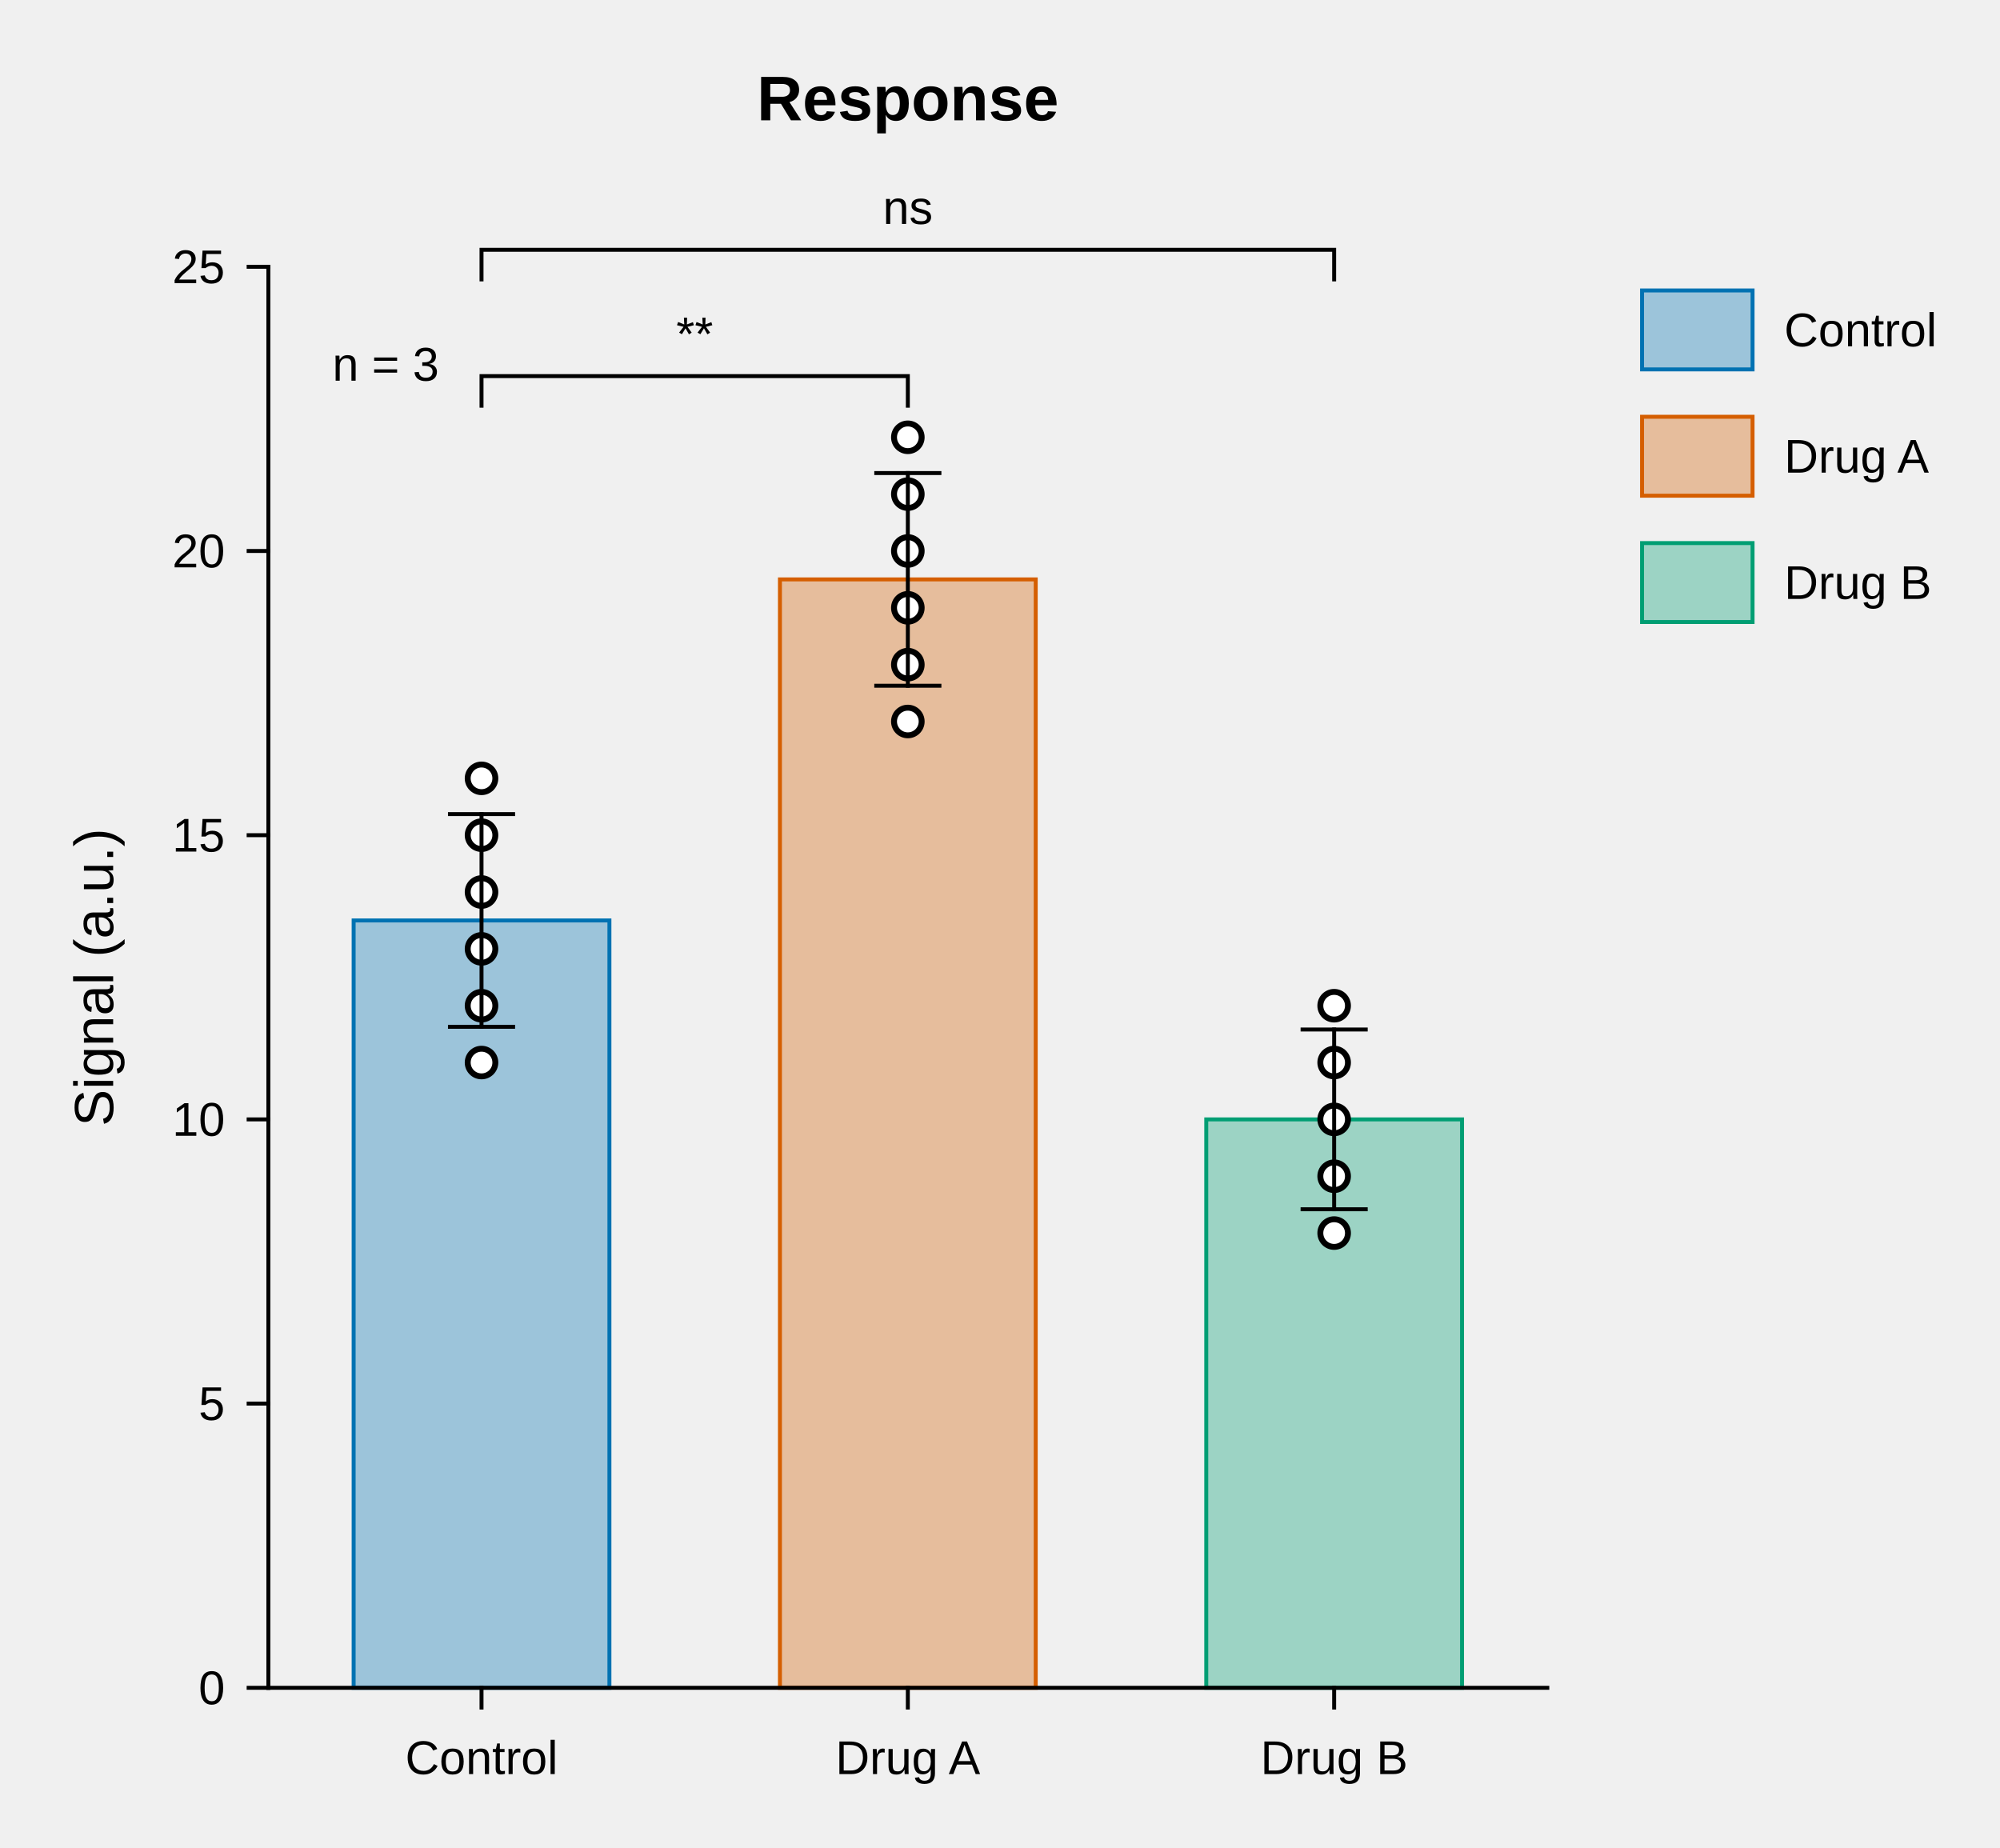
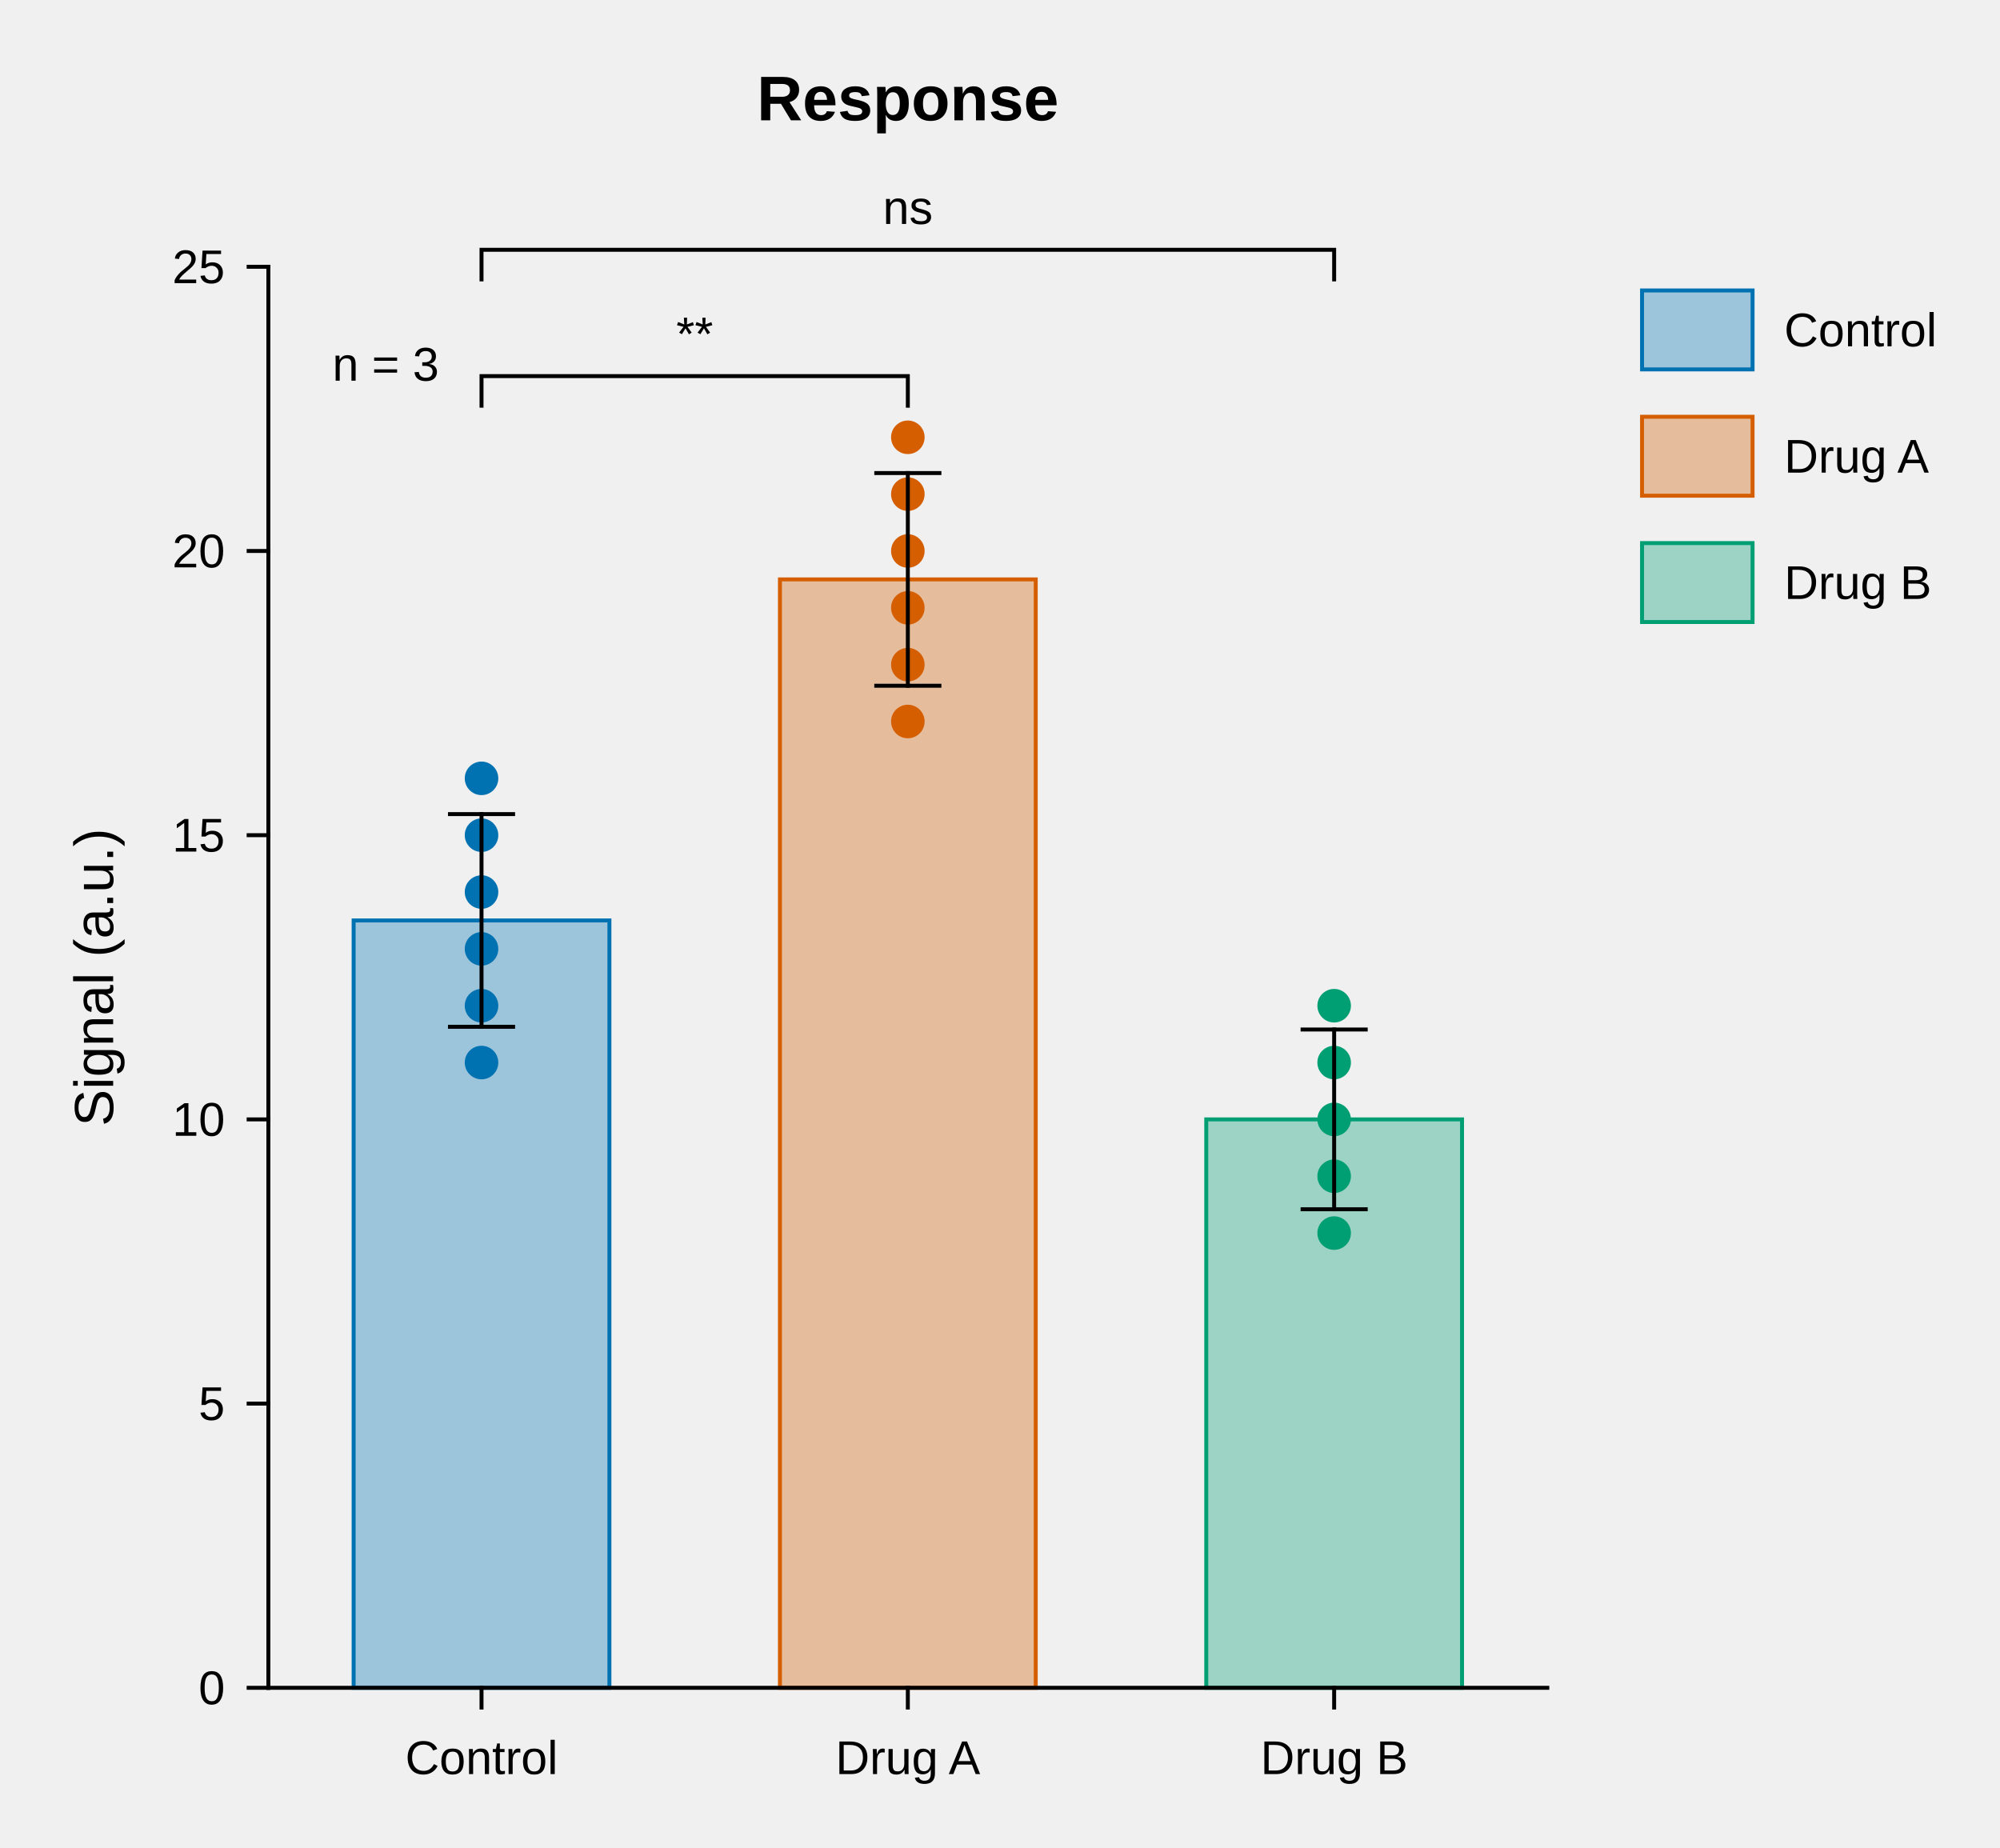
<svg xmlns="http://www.w3.org/2000/svg" width="253.336pt" height="233.994pt" viewBox="0 0 253.336 233.994">
  <g data-id="graph">
    <g data-id="title">
      <text fill="#000000" xml:space="preserve">
        <tspan x="95.877" y="15.242" font-family="'PS Liberation Sans', 'Liberation Sans', Arial, Helvetica, sans-serif" font-size="8" font-weight="bold">Response</tspan>
      </text>
    </g>
    <g data-id="series">
      <g data-id="layer/bars">
        <g data-id="series/a/bar">
          <rect x="44.794" y="116.591" width="32.4" height="97.2" fill="#0072b2" fill-opacity="0.35" stroke="#0072b2" stroke-width="0.5" />
        </g>
        <g data-id="series/b/bar">
          <rect x="98.794" y="73.391" width="32.4" height="140.4" fill="#d55e00" fill-opacity="0.35" stroke="#d55e00" stroke-width="0.5" />
        </g>
        <g data-id="series/c/bar">
          <rect x="152.794" y="141.791" width="32.4" height="72" fill="#009e73" fill-opacity="0.35" stroke="#009e73" stroke-width="0.5" />
        </g>
      </g>
      <g data-id="layer/points">
        <g data-id="series/a/point/0">
-           <path d="M59.244,127.391a1.75,1.75 0 1,0 3.5,0a1.75,1.75 0 1,0 -3.5,0Z" fill="#ffffff" stroke="#000000" stroke-width="0.75" />
+           <path d="M59.244,127.391a1.75,1.75 0 1,0 3.5,0a1.75,1.75 0 1,0 -3.5,0Z" fill="#0072b2" stroke="#0072b2" stroke-width="0.75" />
        </g>
        <g data-id="series/a/point/1">
-           <path d="M59.244,105.791a1.75,1.75 0 1,0 3.5,0a1.75,1.75 0 1,0 -3.5,0Z" fill="#ffffff" stroke="#000000" stroke-width="0.75" />
+           <path d="M59.244,105.791a1.75,1.75 0 1,0 3.5,0a1.75,1.75 0 1,0 -3.5,0Z" fill="#0072b2" stroke="#0072b2" stroke-width="0.75" />
        </g>
        <g data-id="series/a/point/2">
-           <path d="M59.244,134.591a1.75,1.75 0 1,0 3.5,0a1.75,1.75 0 1,0 -3.5,0Z" fill="#ffffff" stroke="#000000" stroke-width="0.75" />
+           <path d="M59.244,134.591a1.75,1.75 0 1,0 3.5,0a1.75,1.75 0 1,0 -3.5,0Z" fill="#0072b2" stroke="#0072b2" stroke-width="0.75" />
        </g>
        <g data-id="series/a/point/3">
-           <path d="M59.244,112.991a1.75,1.75 0 1,0 3.5,0a1.75,1.75 0 1,0 -3.5,0Z" fill="#ffffff" stroke="#000000" stroke-width="0.75" />
+           <path d="M59.244,112.991a1.75,1.75 0 1,0 3.5,0a1.75,1.75 0 1,0 -3.5,0Z" fill="#0072b2" stroke="#0072b2" stroke-width="0.75" />
        </g>
        <g data-id="series/a/point/4">
-           <path d="M59.244,120.191a1.75,1.75 0 1,0 3.5,0a1.75,1.75 0 1,0 -3.5,0Z" fill="#ffffff" stroke="#000000" stroke-width="0.75" />
+           <path d="M59.244,120.191a1.75,1.75 0 1,0 3.5,0a1.75,1.75 0 1,0 -3.5,0Z" fill="#0072b2" stroke="#0072b2" stroke-width="0.75" />
        </g>
        <g data-id="series/a/point/5">
-           <path d="M59.244,98.591a1.75,1.75 0 1,0 3.5,0a1.75,1.75 0 1,0 -3.5,0Z" fill="#ffffff" stroke="#000000" stroke-width="0.75" />
+           <path d="M59.244,98.591a1.75,1.75 0 1,0 3.5,0a1.75,1.75 0 1,0 -3.5,0Z" fill="#0072b2" stroke="#0072b2" stroke-width="0.75" />
        </g>
        <g data-id="series/b/point/0">
-           <path d="M113.244,84.191a1.75,1.75 0 1,0 3.5,0a1.75,1.75 0 1,0 -3.5,0Z" fill="#ffffff" stroke="#000000" stroke-width="0.75" />
+           <path d="M113.244,84.191a1.75,1.75 0 1,0 3.5,0a1.75,1.75 0 1,0 -3.5,0Z" fill="#d55e00" stroke="#d55e00" stroke-width="0.75" />
        </g>
        <g data-id="series/b/point/1">
-           <path d="M113.244,62.591a1.75,1.75 0 1,0 3.5,0a1.75,1.75 0 1,0 -3.5,0Z" fill="#ffffff" stroke="#000000" stroke-width="0.75" />
+           <path d="M113.244,62.591a1.75,1.75 0 1,0 3.5,0a1.75,1.75 0 1,0 -3.5,0Z" fill="#d55e00" stroke="#d55e00" stroke-width="0.75" />
        </g>
        <g data-id="series/b/point/2">
-           <path d="M113.244,91.391a1.75,1.75 0 1,0 3.5,0a1.75,1.75 0 1,0 -3.5,0Z" fill="#ffffff" stroke="#000000" stroke-width="0.75" />
+           <path d="M113.244,91.391a1.75,1.75 0 1,0 3.5,0a1.75,1.75 0 1,0 -3.5,0Z" fill="#d55e00" stroke="#d55e00" stroke-width="0.75" />
        </g>
        <g data-id="series/b/point/3">
-           <path d="M113.244,55.391a1.75,1.75 0 1,0 3.5,0a1.75,1.75 0 1,0 -3.5,0Z" fill="#ffffff" stroke="#000000" stroke-width="0.75" />
+           <path d="M113.244,55.391a1.75,1.75 0 1,0 3.5,0a1.75,1.75 0 1,0 -3.5,0Z" fill="#d55e00" stroke="#d55e00" stroke-width="0.75" />
        </g>
        <g data-id="series/b/point/4">
-           <path d="M113.244,69.791a1.75,1.75 0 1,0 3.5,0a1.75,1.75 0 1,0 -3.5,0Z" fill="#ffffff" stroke="#000000" stroke-width="0.75" />
+           <path d="M113.244,69.791a1.75,1.75 0 1,0 3.5,0a1.75,1.75 0 1,0 -3.5,0Z" fill="#d55e00" stroke="#d55e00" stroke-width="0.75" />
        </g>
        <g data-id="series/b/point/5">
-           <path d="M113.244,76.991a1.75,1.75 0 1,0 3.5,0a1.75,1.75 0 1,0 -3.5,0Z" fill="#ffffff" stroke="#000000" stroke-width="0.75" />
+           <path d="M113.244,76.991a1.75,1.75 0 1,0 3.5,0a1.75,1.75 0 1,0 -3.5,0Z" fill="#d55e00" stroke="#d55e00" stroke-width="0.75" />
        </g>
        <g data-id="series/c/point/0">
-           <path d="M167.244,148.991a1.75,1.75 0 1,0 3.5,0a1.75,1.75 0 1,0 -3.5,0Z" fill="#ffffff" stroke="#000000" stroke-width="0.75" />
+           <path d="M167.244,148.991a1.75,1.75 0 1,0 3.5,0a1.75,1.75 0 1,0 -3.5,0Z" fill="#009e73" stroke="#009e73" stroke-width="0.75" />
        </g>
        <g data-id="series/c/point/1">
-           <path d="M167.244,134.591a1.75,1.75 0 1,0 3.5,0a1.75,1.75 0 1,0 -3.5,0Z" fill="#ffffff" stroke="#000000" stroke-width="0.75" />
+           <path d="M167.244,134.591a1.75,1.75 0 1,0 3.5,0a1.75,1.75 0 1,0 -3.5,0Z" fill="#009e73" stroke="#009e73" stroke-width="0.75" />
        </g>
        <g data-id="series/c/point/2">
-           <path d="M167.244,141.791a1.75,1.75 0 1,0 3.5,0a1.75,1.75 0 1,0 -3.5,0Z" fill="#ffffff" stroke="#000000" stroke-width="0.75" />
+           <path d="M167.244,141.791a1.75,1.75 0 1,0 3.5,0a1.75,1.75 0 1,0 -3.5,0Z" fill="#009e73" stroke="#009e73" stroke-width="0.75" />
        </g>
        <g data-id="series/c/point/3">
-           <path d="M167.244,156.191a1.75,1.75 0 1,0 3.5,0a1.75,1.75 0 1,0 -3.5,0Z" fill="#ffffff" stroke="#000000" stroke-width="0.75" />
+           <path d="M167.244,156.191a1.75,1.75 0 1,0 3.5,0a1.75,1.75 0 1,0 -3.5,0Z" fill="#009e73" stroke="#009e73" stroke-width="0.75" />
        </g>
        <g data-id="series/c/point/4">
-           <path d="M167.244,127.391a1.75,1.75 0 1,0 3.5,0a1.75,1.75 0 1,0 -3.5,0Z" fill="#ffffff" stroke="#000000" stroke-width="0.75" />
+           <path d="M167.244,127.391a1.75,1.75 0 1,0 3.5,0a1.75,1.75 0 1,0 -3.5,0Z" fill="#009e73" stroke="#009e73" stroke-width="0.75" />
        </g>
      </g>
      <g data-id="layer/error">
        <g data-id="series/a/error">
          <g data-id="series/a/error/0">
            <line x1="60.994" y1="103.121" x2="60.994" y2="130.061" stroke="#000000" stroke-width="0.5" stroke-linecap="square" />
          </g>
          <g data-id="series/a/error/1">
            <line x1="56.994" y1="103.121" x2="64.994" y2="103.121" stroke="#000000" stroke-width="0.5" stroke-linecap="square" />
          </g>
          <g data-id="series/a/error/2">
            <line x1="56.994" y1="130.061" x2="64.994" y2="130.061" stroke="#000000" stroke-width="0.5" stroke-linecap="square" />
          </g>
        </g>
        <g data-id="series/b/error">
          <g data-id="series/b/error/0">
            <line x1="114.994" y1="59.921" x2="114.994" y2="86.861" stroke="#000000" stroke-width="0.5" stroke-linecap="square" />
          </g>
          <g data-id="series/b/error/1">
            <line x1="110.994" y1="59.921" x2="118.994" y2="59.921" stroke="#000000" stroke-width="0.5" stroke-linecap="square" />
          </g>
          <g data-id="series/b/error/2">
            <line x1="110.994" y1="86.861" x2="118.994" y2="86.861" stroke="#000000" stroke-width="0.5" stroke-linecap="square" />
          </g>
        </g>
        <g data-id="series/c/error">
          <g data-id="series/c/error/0">
            <line x1="168.994" y1="130.406" x2="168.994" y2="153.175" stroke="#000000" stroke-width="0.5" stroke-linecap="square" />
          </g>
          <g data-id="series/c/error/1">
            <line x1="164.994" y1="130.406" x2="172.994" y2="130.406" stroke="#000000" stroke-width="0.5" stroke-linecap="square" />
          </g>
          <g data-id="series/c/error/2">
            <line x1="164.994" y1="153.175" x2="172.994" y2="153.175" stroke="#000000" stroke-width="0.5" stroke-linecap="square" />
          </g>
        </g>
      </g>
    </g>
    <g data-id="axis/y">
      <g data-id="axis/y/line">
        <line x1="33.994" y1="213.791" x2="33.994" y2="33.791" stroke="#000000" stroke-width="0.5" stroke-linecap="square" />
      </g>
      <g data-id="axis/y/tick/0">
        <line x1="33.994" y1="213.791" x2="31.494" y2="213.791" stroke="#000000" stroke-width="0.5" stroke-linecap="square" />
      </g>
      <g data-id="axis/y/tickLabel/0">
        <text fill="#000000" xml:space="preserve">
          <tspan x="25.157" y="215.871" font-family="'PS Liberation Sans', 'Liberation Sans', Arial, Helvetica, sans-serif" font-size="6">0</tspan>
        </text>
      </g>
      <g data-id="axis/y/tick/1">
        <line x1="33.994" y1="177.791" x2="31.494" y2="177.791" stroke="#000000" stroke-width="0.5" stroke-linecap="square" />
      </g>
      <g data-id="axis/y/tickLabel/1">
        <text fill="#000000" xml:space="preserve">
          <tspan x="25.157" y="179.871" font-family="'PS Liberation Sans', 'Liberation Sans', Arial, Helvetica, sans-serif" font-size="6">5</tspan>
        </text>
      </g>
      <g data-id="axis/y/tick/2">
        <line x1="33.994" y1="141.791" x2="31.494" y2="141.791" stroke="#000000" stroke-width="0.5" stroke-linecap="square" />
      </g>
      <g data-id="axis/y/tickLabel/2">
        <text fill="#000000" xml:space="preserve">
          <tspan x="21.82" y="143.871" font-family="'PS Liberation Sans', 'Liberation Sans', Arial, Helvetica, sans-serif" font-size="6">10</tspan>
        </text>
      </g>
      <g data-id="axis/y/tick/3">
        <line x1="33.994" y1="105.791" x2="31.494" y2="105.791" stroke="#000000" stroke-width="0.5" stroke-linecap="square" />
      </g>
      <g data-id="axis/y/tickLabel/3">
        <text fill="#000000" xml:space="preserve">
          <tspan x="21.82" y="107.871" font-family="'PS Liberation Sans', 'Liberation Sans', Arial, Helvetica, sans-serif" font-size="6">15</tspan>
        </text>
      </g>
      <g data-id="axis/y/tick/4">
        <line x1="33.994" y1="69.791" x2="31.494" y2="69.791" stroke="#000000" stroke-width="0.5" stroke-linecap="square" />
      </g>
      <g data-id="axis/y/tickLabel/4">
        <text fill="#000000" xml:space="preserve">
          <tspan x="21.82" y="71.871" font-family="'PS Liberation Sans', 'Liberation Sans', Arial, Helvetica, sans-serif" font-size="6">20</tspan>
        </text>
      </g>
      <g data-id="axis/y/tick/5">
        <line x1="33.994" y1="33.791" x2="31.494" y2="33.791" stroke="#000000" stroke-width="0.5" stroke-linecap="square" />
      </g>
      <g data-id="axis/y/tickLabel/5">
        <text fill="#000000" xml:space="preserve">
          <tspan x="21.82" y="35.871" font-family="'PS Liberation Sans', 'Liberation Sans', Arial, Helvetica, sans-serif" font-size="6">25</tspan>
        </text>
      </g>
      <g data-id="axis/y/title">
        <text fill="#000000" transform="rotate(-90 11.91 123.791)" xml:space="preserve">
          <tspan x="-6.96" y="126.217" font-family="'PS Liberation Sans', 'Liberation Sans', Arial, Helvetica, sans-serif" font-size="7">Signal (a.u.)</tspan>
        </text>
      </g>
    </g>
    <g data-id="axis/x">
      <g data-id="axis/x/line">
        <line x1="33.994" y1="213.791" x2="195.994" y2="213.791" stroke="#000000" stroke-width="0.5" stroke-linecap="square" />
      </g>
      <g data-id="axis/x/tick/0">
        <line x1="60.994" y1="213.791" x2="60.994" y2="216.291" stroke="#000000" stroke-width="0.5" stroke-linecap="square" />
      </g>
      <g data-id="axis/x/tickLabel/0">
        <text fill="#000000" xml:space="preserve">
          <tspan x="51.323" y="224.722" font-family="'PS Liberation Sans', 'Liberation Sans', Arial, Helvetica, sans-serif" font-size="6">Control</tspan>
        </text>
      </g>
      <g data-id="axis/x/tick/1">
        <line x1="114.994" y1="213.791" x2="114.994" y2="216.291" stroke="#000000" stroke-width="0.5" stroke-linecap="square" />
      </g>
      <g data-id="axis/x/tickLabel/1">
        <text fill="#000000" xml:space="preserve">
          <tspan x="105.823" y="224.722" font-family="'PS Liberation Sans', 'Liberation Sans', Arial, Helvetica, sans-serif" font-size="6">Drug A</tspan>
        </text>
      </g>
      <g data-id="axis/x/tick/2">
        <line x1="168.994" y1="213.791" x2="168.994" y2="216.291" stroke="#000000" stroke-width="0.5" stroke-linecap="square" />
      </g>
      <g data-id="axis/x/tickLabel/2">
        <text fill="#000000" xml:space="preserve">
          <tspan x="159.657" y="224.722" font-family="'PS Liberation Sans', 'Liberation Sans', Arial, Helvetica, sans-serif" font-size="6">Drug B</tspan>
        </text>
      </g>
    </g>
    <g data-id="annotations">
      <g data-id="annotation/b1">
        <g data-id="annotation/b1/line">
          <polyline points="60.994,51.641 60.994,47.641 114.994,47.641 114.994,51.641" fill="none" stroke="#000000" stroke-width="0.5" stroke-linejoin="miter" />
        </g>
        <g data-id="annotation/b1/label">
          <text fill="#000000" xml:space="preserve">
            <tspan x="85.659" y="44.369" font-family="'PS Liberation Sans', 'Liberation Sans', Arial, Helvetica, sans-serif" font-size="6">**</tspan>
          </text>
        </g>
      </g>
      <g data-id="annotation/b2">
        <g data-id="annotation/b2/line">
          <polyline points="60.994,35.641 60.994,31.641 168.994,31.641 168.994,35.641" fill="none" stroke="#000000" stroke-width="0.5" stroke-linejoin="miter" />
        </g>
        <g data-id="annotation/b2/label">
          <text fill="#000000" xml:space="preserve">
            <tspan x="111.826" y="28.369" font-family="'PS Liberation Sans', 'Liberation Sans', Arial, Helvetica, sans-serif" font-size="6">ns</tspan>
          </text>
        </g>
      </g>
      <g data-id="annotation/t1">
        <g data-id="annotation/t1/text">
          <text fill="#000000" xml:space="preserve">
            <tspan x="42.094" y="48.222" font-family="'PS Liberation Sans', 'Liberation Sans', Arial, Helvetica, sans-serif" font-size="6">n = 3</tspan>
          </text>
        </g>
      </g>
    </g>
    <g data-id="legend">
      <g data-id="legend/a">
        <g data-id="legend/a/swatch">
          <rect x="207.994" y="36.791" width="14" height="10" fill="#0072b2" fill-opacity="0.35" stroke="#0072b2" stroke-width="0.5" />
        </g>
        <g data-id="legend/a/label">
          <text fill="#000000" xml:space="preserve">
            <tspan x="225.994" y="43.871" font-family="'PS Liberation Sans', 'Liberation Sans', Arial, Helvetica, sans-serif" font-size="6">Control</tspan>
          </text>
        </g>
      </g>
      <g data-id="legend/b">
        <g data-id="legend/b/swatch">
          <rect x="207.994" y="52.791" width="14" height="10" fill="#d55e00" fill-opacity="0.35" stroke="#d55e00" stroke-width="0.5" />
        </g>
        <g data-id="legend/b/label">
          <text fill="#000000" xml:space="preserve">
            <tspan x="225.994" y="59.871" font-family="'PS Liberation Sans', 'Liberation Sans', Arial, Helvetica, sans-serif" font-size="6">Drug A</tspan>
          </text>
        </g>
      </g>
      <g data-id="legend/c">
        <g data-id="legend/c/swatch">
          <rect x="207.994" y="68.791" width="14" height="10" fill="#009e73" fill-opacity="0.35" stroke="#009e73" stroke-width="0.5" />
        </g>
        <g data-id="legend/c/label">
          <text fill="#000000" xml:space="preserve">
            <tspan x="225.994" y="75.871" font-family="'PS Liberation Sans', 'Liberation Sans', Arial, Helvetica, sans-serif" font-size="6">Drug B</tspan>
          </text>
        </g>
      </g>
    </g>
  </g>
</svg>
